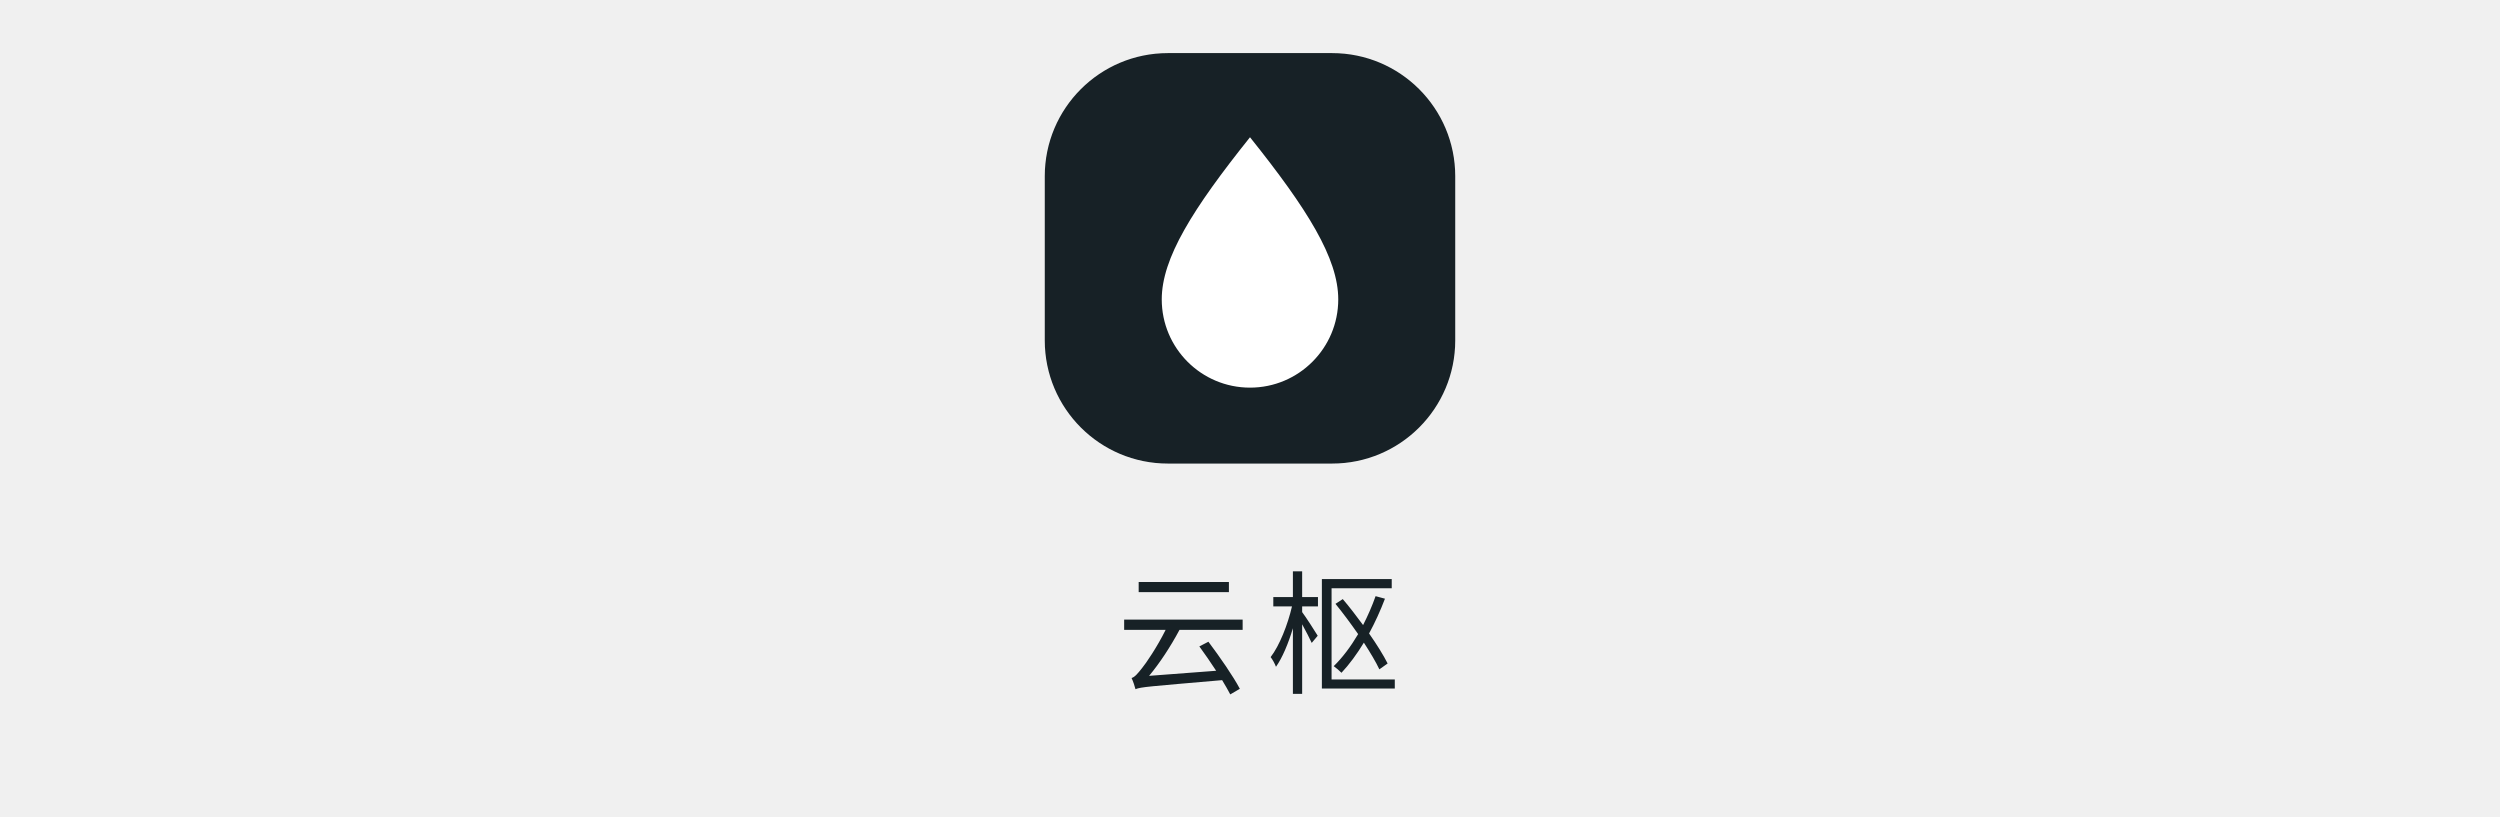
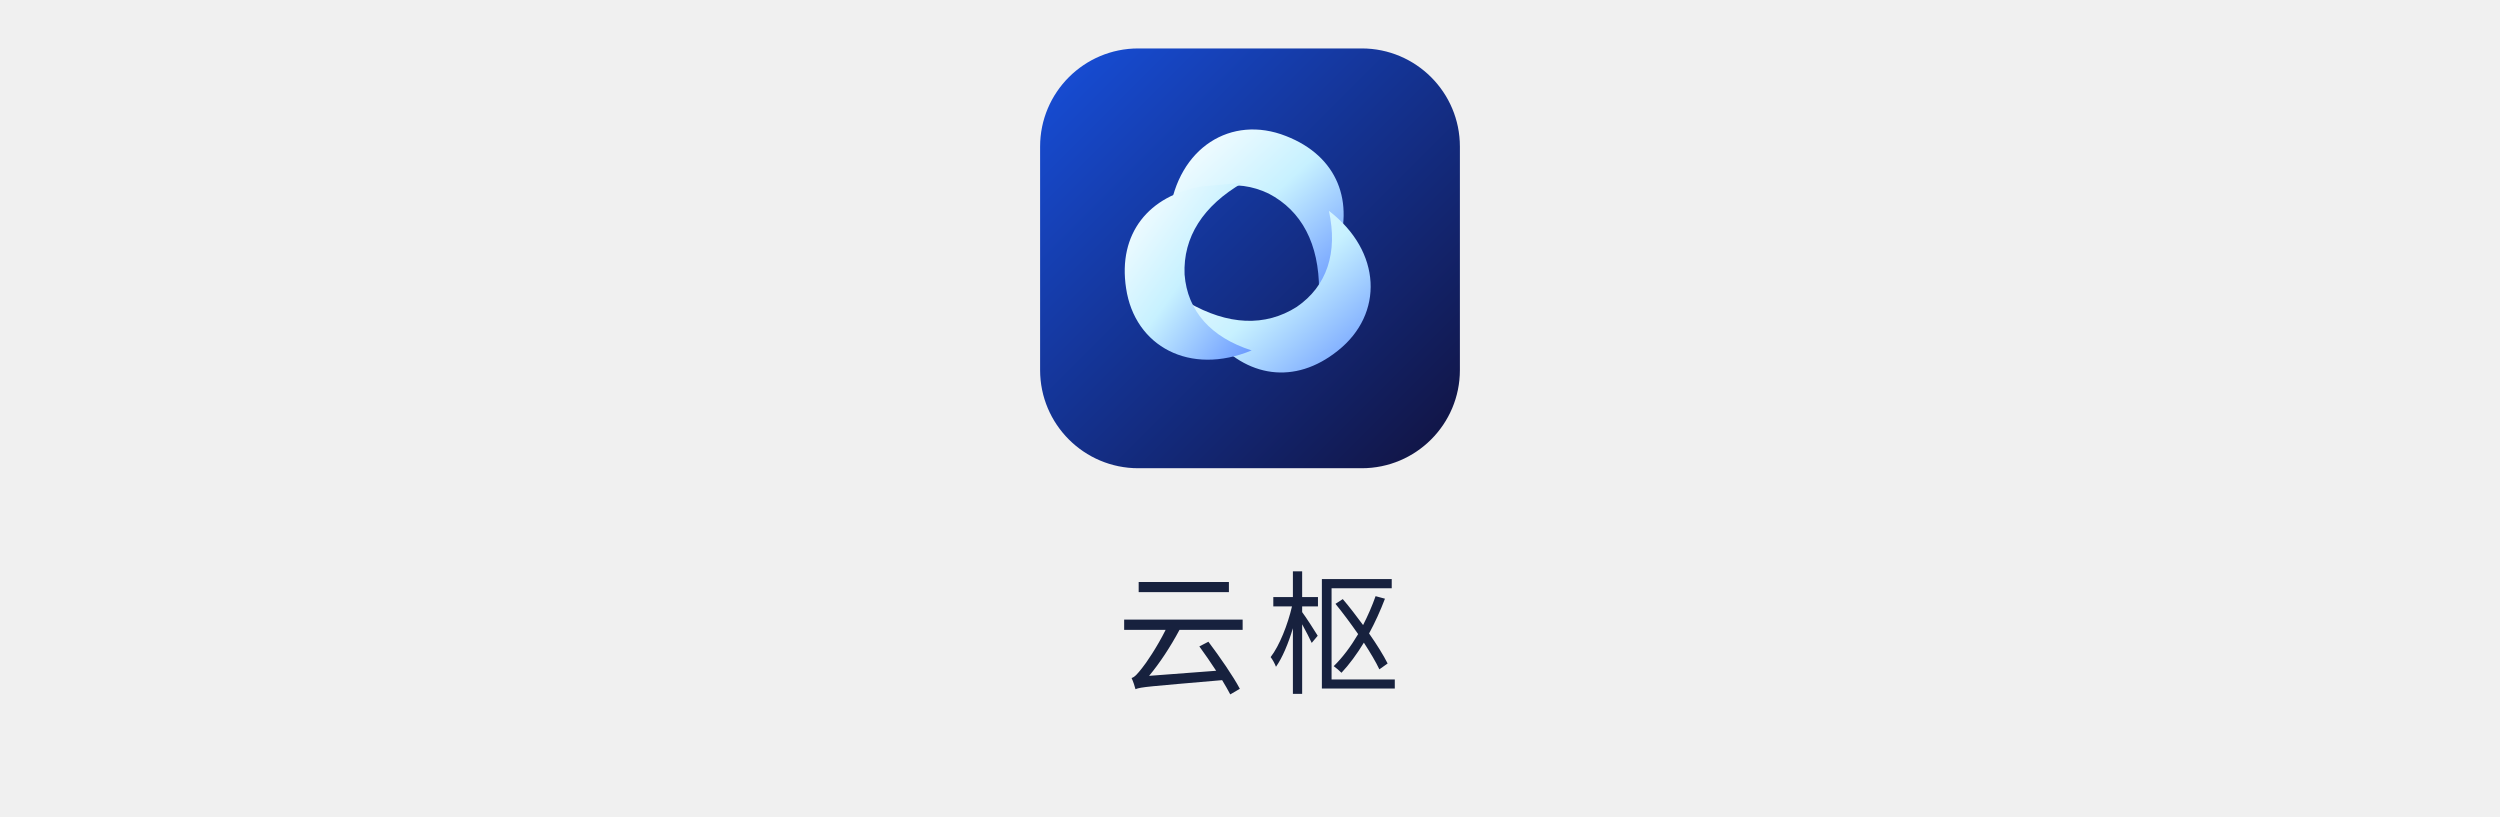
<svg xmlns="http://www.w3.org/2000/svg" width="600" height="196" viewBox="0 0 600 196">
-   <svg x="248" y="10" width="104" height="104" viewBox="0 0 1024 1024" fill="none">
-     <g transform="translate(-70 -70) scale(48.5)">
-       <path d="M8 2h8a6 6 0 0 1 6 6v8a6 6 0 0 1-6 6H8a6 6 0 0 1-6-6V8a6 6 0 0 1 6-6Z" fill="#fff" />
-       <path d="M8 2h8a6 6 0 0 1 6 6v8a6 6 0 0 1-6 6H8a6 6 0 0 1-6-6V8a6 6 0 0 1 6-6ZM12 6.1C9.2 9.6 7.7 12 7.7 14a4.3 4.3 0 0 0 8.6 0c0-2-1.5-4.4-4.3-7.9Z" fill="#172126" fill-rule="evenodd" clip-rule="evenodd" />
+   <svg x="248" y="10" width="104" height="104" viewBox="0 0 1024 1024">
+     <defs>
+       <linearGradient id="tile" x1="0" y1="0" x2="1" y2="1">
+         <stop stop-color="#174FDB" />
+         <stop offset="1" stop-color="#11123E" />
+       </linearGradient>
+       <linearGradient id="ribbon" x1="0" y1="0" x2="1" y2="1">
+         <stop stop-color="#FFFFFF" />
+         <stop offset=".5" stop-color="#C7F1FF" />
+         <stop offset="1" stop-color="#6796FF" />
+       </linearGradient>
+     </defs>
+     <rect x="16" y="16" width="992" height="992" rx="232" fill="url(#tile)" />
+     <g id="tray-glyph" transform="translate(104 104) scale(34)">
+       <path d="M6.4 8.9C7 4.3 10.7 2 14.5 3.5C18.1 4.9 19.3 8.1 18 11.6L16.8 14.2C16.8 11 15.6 8.7 13.3 7.5C11 6.4 8.6 6.9 6.4 8.9Z" fill="url(#ribbon)" />
+       <path d="M17.485 8.7C21.168 11.52 21.31 15.874 18.111 18.415C15.099 20.833 11.727 20.272 9.346 17.396L7.695 15.057C10.466 16.657 13.058 16.768 15.247 15.376C17.35 13.934 18.117 11.605 17.485 8.7Z" fill="url(#ribbon)" />
+       <path d="M12.115 18.4C7.832 20.18 3.99 18.126 3.389 14.085C2.801 10.267 4.973 7.628 8.654 7.004L11.505 6.743C8.734 8.343 7.342 10.532 7.453 13.124C7.65 15.666 9.283 17.494 12.115 18.4Z" fill="url(#ribbon)" />
    </g>
  </svg>
-   <text x="302" y="164" text-anchor="middle" font-family="PingFang SC, Microsoft YaHei UI, Noto Sans CJK SC, sans-serif" font-size="32" font-weight="500" letter-spacing="4" fill="#172126">云枢</text>
+   <text x="302" y="164" text-anchor="middle" font-family="PingFang SC, Microsoft YaHei UI, Noto Sans CJK SC, sans-serif" font-size="32" font-weight="500" letter-spacing="4" fill="#17213E">云枢</text>
</svg>
